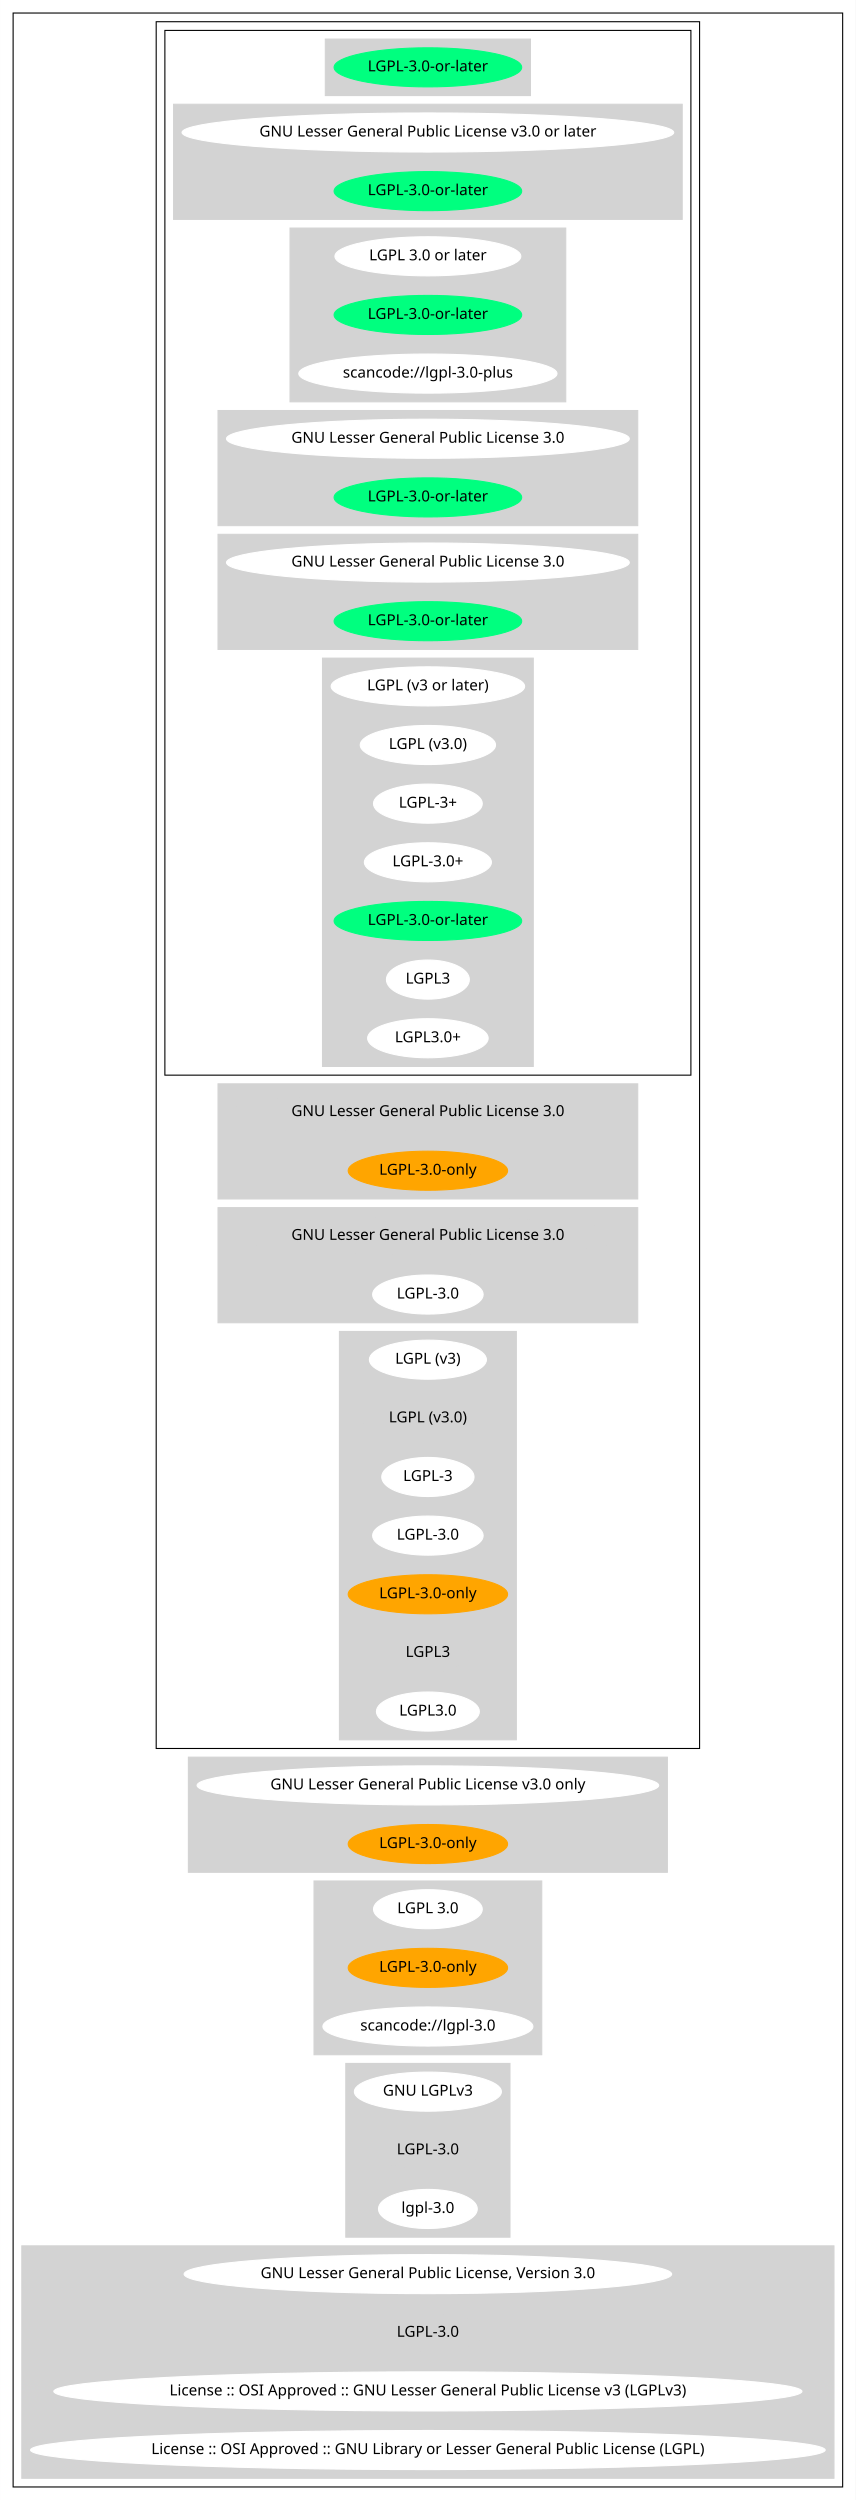
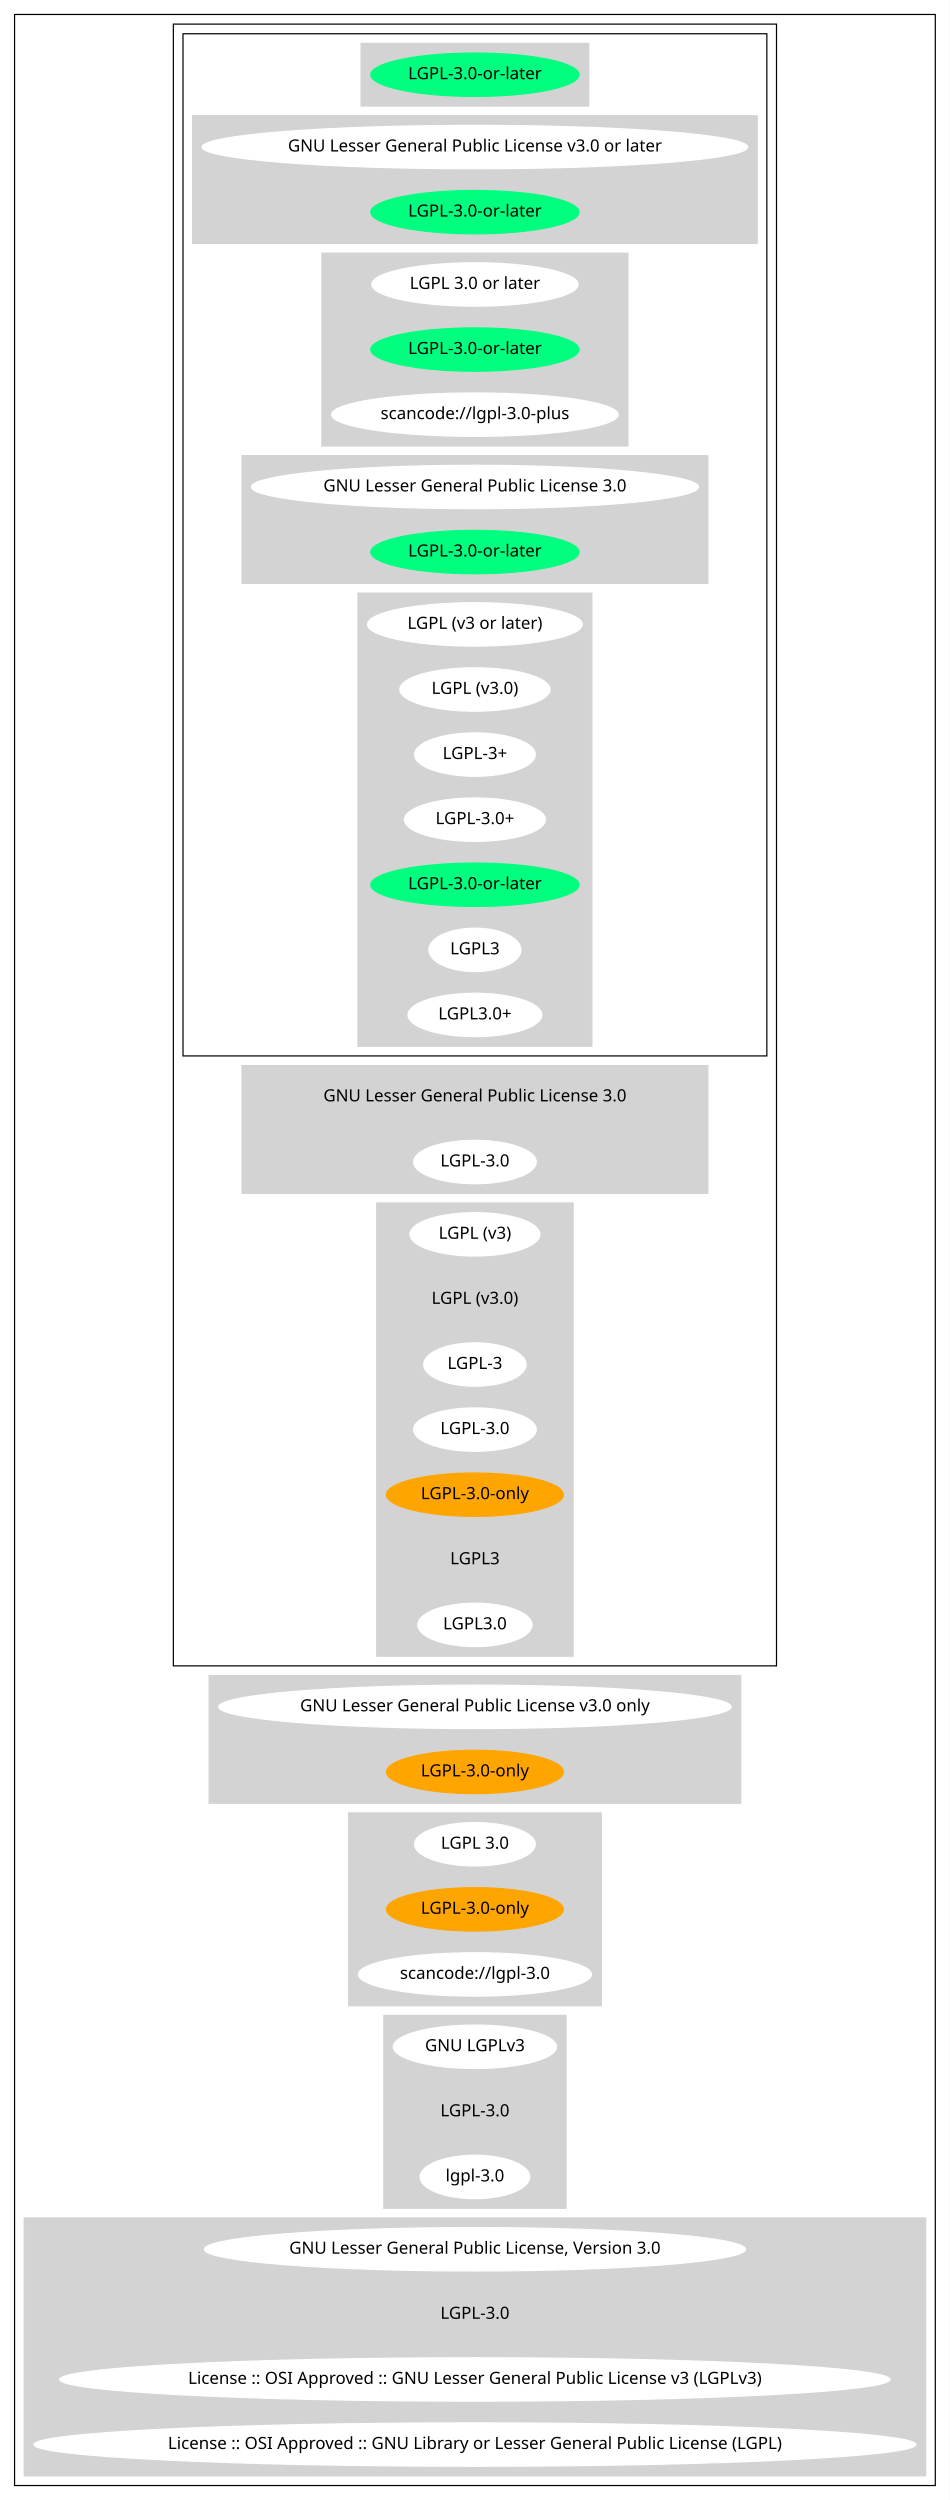
- <svg xmlns="http://www.w3.org/2000/svg" width="788pt" height="2302pt" viewBox="0.00 0.00 787.84 2302.00">
-   <g id="graph0" class="graph" transform="scale(1 1) rotate(0) translate(4 2298)">
-     <polygon fill="white" stroke="transparent" points="-4,4 -4,-2298 783.84,-2298 783.84,4 -4,4" />
+ <svg xmlns="http://www.w3.org/2000/svg" width="788pt" height="2074pt" viewBox="0.00 0.00 787.84 2074.00">
+   <g id="graph0" class="graph" transform="scale(1 1) rotate(0) translate(4 2070)">
+     <polygon fill="white" stroke="transparent" points="-4,4 -4,-2070 783.84,-2070 783.84,4 -4,4" />
    <g id="clust1" class="cluster">
-       <polygon fill="none" stroke="black" points="8,-8 8,-2286 771.84,-2286 771.84,-8 8,-8" />
+       <polygon fill="none" stroke="black" points="8,-8 8,-2058 771.84,-2058 771.84,-8 8,-8" />
    </g>
    <g id="clust2" class="cluster">
-       <polygon fill="none" stroke="black" points="139.74,-688 139.74,-2278 640.1,-2278 640.1,-688 139.74,-688" />
+       <polygon fill="none" stroke="black" points="139.74,-688 139.74,-2050 640.1,-2050 640.1,-688 139.74,-688" />
    </g>
    <g id="clust3" class="cluster">
-       <polygon fill="none" stroke="black" points="147.74,-1308 147.74,-2270 632.1,-2270 632.1,-1308 147.74,-1308" />
+       <polygon fill="none" stroke="black" points="147.74,-1194 147.74,-2042 632.1,-2042 632.1,-1194 147.74,-1194" />
    </g>
    <g id="clust4" class="cluster">
-       <polygon fill="lightgray" stroke="lightgray" points="295.48,-2210 295.48,-2262 484.36,-2262 484.36,-2210 295.48,-2210" />
+       <polygon fill="lightgray" stroke="lightgray" points="295.48,-1982 295.48,-2034 484.36,-2034 484.36,-1982 295.48,-1982" />
    </g>
    <g id="clust5" class="cluster">
-       <polygon fill="lightgray" stroke="lightgray" points="155.74,-2096 155.74,-2202 624.1,-2202 624.1,-2096 155.74,-2096" />
+       <polygon fill="lightgray" stroke="lightgray" points="155.74,-1868 155.74,-1974 624.1,-1974 624.1,-1868 155.74,-1868" />
    </g>
    <g id="clust6" class="cluster">
-       <polygon fill="lightgray" stroke="lightgray" points="262.98,-1928 262.98,-2088 516.86,-2088 516.86,-1928 262.98,-1928" />
+       <polygon fill="lightgray" stroke="lightgray" points="262.98,-1700 262.98,-1860 516.86,-1860 516.86,-1700 262.98,-1700" />
    </g>
    <g id="clust7" class="cluster">
-       <polygon fill="lightgray" stroke="lightgray" points="196.68,-1814 196.68,-1920 583.15,-1920 583.15,-1814 196.68,-1814" />
+       <polygon fill="lightgray" stroke="lightgray" points="196.68,-1586 196.68,-1692 583.15,-1692 583.15,-1586 196.68,-1586" />
    </g>
    <g id="clust8" class="cluster">
-       <polygon fill="lightgray" stroke="lightgray" points="196.68,-1700 196.68,-1806 583.15,-1806 583.15,-1700 196.68,-1700" />
+       <polygon fill="lightgray" stroke="lightgray" points="292.88,-1202 292.88,-1578 486.96,-1578 486.96,-1202 292.88,-1202" />
    </g>
    <g id="clust9" class="cluster">
-       <polygon fill="lightgray" stroke="lightgray" points="292.88,-1316 292.88,-1692 486.96,-1692 486.96,-1316 292.88,-1316" />
+       <polygon fill="lightgray" stroke="lightgray" points="196.68,-1080 196.68,-1186 583.15,-1186 583.15,-1080 196.68,-1080" />
    </g>
    <g id="clust10" class="cluster">
-       <polygon fill="lightgray" stroke="lightgray" points="196.68,-1194 196.68,-1300 583.15,-1300 583.15,-1194 196.68,-1194" />
+       <polygon fill="lightgray" stroke="lightgray" points="308.47,-696 308.47,-1072 471.36,-1072 471.36,-696 308.47,-696" />
    </g>
    <g id="clust11" class="cluster">
-       <polygon fill="lightgray" stroke="lightgray" points="196.68,-1080 196.68,-1186 583.15,-1186 583.15,-1080 196.68,-1080" />
+       <polygon fill="lightgray" stroke="lightgray" points="169.39,-574 169.39,-680 610.45,-680 610.45,-574 169.39,-574" />
    </g>
    <g id="clust12" class="cluster">
-       <polygon fill="lightgray" stroke="lightgray" points="308.47,-696 308.47,-1072 471.36,-1072 471.36,-696 308.47,-696" />
+       <polygon fill="lightgray" stroke="lightgray" points="285.08,-406 285.08,-566 494.76,-566 494.76,-406 285.08,-406" />
    </g>
    <g id="clust13" class="cluster">
-       <polygon fill="lightgray" stroke="lightgray" points="169.39,-574 169.39,-680 610.45,-680 610.45,-574 169.39,-574" />
+       <polygon fill="lightgray" stroke="lightgray" points="314.32,-238 314.32,-398 465.51,-398 465.51,-238 314.32,-238" />
    </g>
    <g id="clust14" class="cluster">
-       <polygon fill="lightgray" stroke="lightgray" points="285.08,-406 285.08,-566 494.76,-566 494.76,-406 285.08,-406" />
-     </g>
-     <g id="clust15" class="cluster">
-       <polygon fill="lightgray" stroke="lightgray" points="314.32,-238 314.32,-398 465.51,-398 465.51,-238 314.32,-238" />
-     </g>
-     <g id="clust16" class="cluster">
      <polygon fill="lightgray" stroke="lightgray" points="16,-16 16,-230 763.84,-230 763.84,-16 16,-16" />
    </g>
    <g id="node1" class="node">
-       <ellipse fill="springgreen" stroke="springgreen" cx="389.92" cy="-2236" rx="86.38" ry="18" />
-       <text text-anchor="middle" x="389.92" y="-2232.3" font-family="Times-Roman" font-size="14.00">LGPL-3.0-or-later</text>
-     </g>
-     <g id="node2" class="node">
-       <ellipse fill="white" stroke="white" cx="389.92" cy="-2176" rx="226.36" ry="18" />
-       <text text-anchor="middle" x="389.92" y="-2172.3" font-family="Times-Roman" font-size="14.00">GNU Lesser General Public License v3.0 or later</text>
-     </g>
-     <g id="node3" class="node">
-       <ellipse fill="springgreen" stroke="springgreen" cx="389.92" cy="-2122" rx="86.38" ry="18" />
-       <text text-anchor="middle" x="389.92" y="-2118.3" font-family="Times-Roman" font-size="14.00">LGPL-3.0-or-later</text>
-     </g>
-     <g id="node4" class="node">
-       <ellipse fill="white" stroke="white" cx="389.92" cy="-2062" rx="85.59" ry="18" />
-       <text text-anchor="middle" x="389.92" y="-2058.3" font-family="Times-Roman" font-size="14.00">LGPL 3.0 or later</text>
-     </g>
-     <g id="node5" class="node">
      <ellipse fill="springgreen" stroke="springgreen" cx="389.92" cy="-2008" rx="86.38" ry="18" />
      <text text-anchor="middle" x="389.92" y="-2004.3" font-family="Times-Roman" font-size="14.00">LGPL-3.0-or-later</text>
    </g>
+     <g id="node2" class="node">
+       <ellipse fill="white" stroke="white" cx="389.92" cy="-1948" rx="226.36" ry="18" />
+       <text text-anchor="middle" x="389.92" y="-1944.3" font-family="Times-Roman" font-size="14.00">GNU Lesser General Public License v3.0 or later</text>
+     </g>
+     <g id="node3" class="node">
+       <ellipse fill="springgreen" stroke="springgreen" cx="389.92" cy="-1894" rx="86.38" ry="18" />
+       <text text-anchor="middle" x="389.92" y="-1890.3" font-family="Times-Roman" font-size="14.00">LGPL-3.0-or-later</text>
+     </g>
+     <g id="node4" class="node">
+       <ellipse fill="white" stroke="white" cx="389.92" cy="-1834" rx="85.59" ry="18" />
+       <text text-anchor="middle" x="389.92" y="-1830.3" font-family="Times-Roman" font-size="14.00">LGPL 3.0 or later</text>
+     </g>
+     <g id="node5" class="node">
+       <ellipse fill="springgreen" stroke="springgreen" cx="389.92" cy="-1780" rx="86.38" ry="18" />
+       <text text-anchor="middle" x="389.92" y="-1776.3" font-family="Times-Roman" font-size="14.00">LGPL-3.0-or-later</text>
+     </g>
    <g id="node6" class="node">
-       <ellipse fill="white" stroke="white" cx="389.92" cy="-1954" rx="118.88" ry="18" />
-       <text text-anchor="middle" x="389.92" y="-1950.3" font-family="Times-Roman" font-size="14.00">scancode://lgpl-3.0-plus</text>
+       <ellipse fill="white" stroke="white" cx="389.92" cy="-1726" rx="118.88" ry="18" />
+       <text text-anchor="middle" x="389.92" y="-1722.3" font-family="Times-Roman" font-size="14.00">scancode://lgpl-3.0-plus</text>
    </g>
    <g id="node7" class="node">
-       <ellipse fill="white" stroke="white" cx="389.92" cy="-1894" rx="185.47" ry="18" />
-       <text text-anchor="middle" x="389.92" y="-1890.3" font-family="Times-Roman" font-size="14.00">GNU Lesser General Public License 3.0</text>
+       <ellipse fill="white" stroke="white" cx="389.92" cy="-1666" rx="185.47" ry="18" />
+       <text text-anchor="middle" x="389.92" y="-1662.3" font-family="Times-Roman" font-size="14.00">GNU Lesser General Public License 3.0</text>
    </g>
    <g id="node8" class="node">
-       <ellipse fill="springgreen" stroke="springgreen" cx="389.92" cy="-1840" rx="86.38" ry="18" />
-       <text text-anchor="middle" x="389.92" y="-1836.3" font-family="Times-Roman" font-size="14.00">LGPL-3.0-or-later</text>
+       <ellipse fill="springgreen" stroke="springgreen" cx="389.92" cy="-1612" rx="86.38" ry="18" />
+       <text text-anchor="middle" x="389.92" y="-1608.3" font-family="Times-Roman" font-size="14.00">LGPL-3.0-or-later</text>
    </g>
    <g id="node9" class="node">
-       <ellipse fill="white" stroke="white" cx="389.92" cy="-1780" rx="185.47" ry="18" />
-       <text text-anchor="middle" x="389.92" y="-1776.3" font-family="Times-Roman" font-size="14.00">GNU Lesser General Public License 3.0</text>
+       <ellipse fill="white" stroke="white" cx="389.92" cy="-1552" rx="89.08" ry="18" />
+       <text text-anchor="middle" x="389.92" y="-1548.3" font-family="Times-Roman" font-size="14.00">LGPL (v3 or later)</text>
    </g>
    <g id="node10" class="node">
-       <ellipse fill="springgreen" stroke="springgreen" cx="389.92" cy="-1726" rx="86.38" ry="18" />
-       <text text-anchor="middle" x="389.92" y="-1722.3" font-family="Times-Roman" font-size="14.00">LGPL-3.0-or-later</text>
+       <ellipse fill="white" stroke="white" cx="389.92" cy="-1498" rx="62.29" ry="18" />
+       <text text-anchor="middle" x="389.92" y="-1494.3" font-family="Times-Roman" font-size="14.00">LGPL (v3.0)</text>
    </g>
    <g id="node11" class="node">
-       <ellipse fill="white" stroke="white" cx="389.92" cy="-1666" rx="89.08" ry="18" />
-       <text text-anchor="middle" x="389.92" y="-1662.3" font-family="Times-Roman" font-size="14.00">LGPL (v3 or later)</text>
+       <ellipse fill="white" stroke="white" cx="389.92" cy="-1444" rx="50.09" ry="18" />
+       <text text-anchor="middle" x="389.92" y="-1440.3" font-family="Times-Roman" font-size="14.00">LGPL-3+</text>
    </g>
    <g id="node12" class="node">
-       <ellipse fill="white" stroke="white" cx="389.92" cy="-1612" rx="62.29" ry="18" />
-       <text text-anchor="middle" x="389.92" y="-1608.3" font-family="Times-Roman" font-size="14.00">LGPL (v3.0)</text>
+       <ellipse fill="white" stroke="white" cx="389.92" cy="-1390" rx="58.49" ry="18" />
+       <text text-anchor="middle" x="389.92" y="-1386.3" font-family="Times-Roman" font-size="14.00">LGPL-3.0+</text>
    </g>
    <g id="node13" class="node">
-       <ellipse fill="white" stroke="white" cx="389.92" cy="-1558" rx="50.09" ry="18" />
-       <text text-anchor="middle" x="389.92" y="-1554.3" font-family="Times-Roman" font-size="14.00">LGPL-3+</text>
+       <ellipse fill="springgreen" stroke="springgreen" cx="389.92" cy="-1336" rx="86.38" ry="18" />
+       <text text-anchor="middle" x="389.92" y="-1332.3" font-family="Times-Roman" font-size="14.00">LGPL-3.0-or-later</text>
    </g>
    <g id="node14" class="node">
-       <ellipse fill="white" stroke="white" cx="389.92" cy="-1504" rx="58.49" ry="18" />
-       <text text-anchor="middle" x="389.92" y="-1500.3" font-family="Times-Roman" font-size="14.00">LGPL-3.0+</text>
+       <ellipse fill="white" stroke="white" cx="389.92" cy="-1282" rx="38.19" ry="18" />
+       <text text-anchor="middle" x="389.92" y="-1278.3" font-family="Times-Roman" font-size="14.00">LGPL3</text>
    </g>
    <g id="node15" class="node">
-       <ellipse fill="springgreen" stroke="springgreen" cx="389.92" cy="-1450" rx="86.38" ry="18" />
-       <text text-anchor="middle" x="389.92" y="-1446.3" font-family="Times-Roman" font-size="14.00">LGPL-3.0-or-later</text>
+       <ellipse fill="white" stroke="white" cx="389.92" cy="-1228" rx="55.49" ry="18" />
+       <text text-anchor="middle" x="389.92" y="-1224.3" font-family="Times-Roman" font-size="14.00">LGPL3.0+</text>
    </g>
    <g id="node16" class="node">
-       <ellipse fill="white" stroke="white" cx="389.92" cy="-1396" rx="38.19" ry="18" />
-       <text text-anchor="middle" x="389.92" y="-1392.3" font-family="Times-Roman" font-size="14.00">LGPL3</text>
-     </g>
-     <g id="node17" class="node">
-       <ellipse fill="white" stroke="white" cx="389.92" cy="-1342" rx="55.49" ry="18" />
-       <text text-anchor="middle" x="389.92" y="-1338.3" font-family="Times-Roman" font-size="14.00">LGPL3.0+</text>
-     </g>
-     <g id="node18" class="node">
-       <ellipse fill="lightgray" stroke="lightgray" cx="389.92" cy="-1274" rx="185.47" ry="18" />
-       <text text-anchor="middle" x="389.92" y="-1270.3" font-family="Times-Roman" font-size="14.00">GNU Lesser General Public License 3.0</text>
-     </g>
-     <g id="node19" class="node">
-       <ellipse fill="orange" stroke="orange" cx="389.92" cy="-1220" rx="73.39" ry="18" />
-       <text text-anchor="middle" x="389.92" y="-1216.3" font-family="Times-Roman" font-size="14.00">LGPL-3.0-only</text>
-     </g>
-     <g id="node20" class="node">
      <ellipse fill="lightgray" stroke="lightgray" cx="389.92" cy="-1160" rx="185.47" ry="18" />
      <text text-anchor="middle" x="389.92" y="-1156.3" font-family="Times-Roman" font-size="14.00">GNU Lesser General Public License 3.0</text>
    </g>
-     <g id="node21" class="node">
+     <g id="node17" class="node">
      <ellipse fill="white" stroke="white" cx="389.92" cy="-1106" rx="50.89" ry="18" />
      <text text-anchor="middle" x="389.92" y="-1102.3" font-family="Times-Roman" font-size="14.00">LGPL-3.0</text>
    </g>
-     <g id="node22" class="node">
+     <g id="node18" class="node">
      <ellipse fill="white" stroke="white" cx="389.92" cy="-1046" rx="53.89" ry="18" />
      <text text-anchor="middle" x="389.92" y="-1042.3" font-family="Times-Roman" font-size="14.00">LGPL (v3)</text>
    </g>
-     <g id="node23" class="node">
+     <g id="node19" class="node">
      <ellipse fill="lightgray" stroke="lightgray" cx="389.92" cy="-992" rx="62.29" ry="18" />
      <text text-anchor="middle" x="389.92" y="-988.3" font-family="Times-Roman" font-size="14.00">LGPL (v3.0)</text>
    </g>
-     <g id="node24" class="node">
+     <g id="node20" class="node">
      <ellipse fill="white" stroke="white" cx="389.92" cy="-938" rx="42.49" ry="18" />
      <text text-anchor="middle" x="389.92" y="-934.3" font-family="Times-Roman" font-size="14.00">LGPL-3</text>
    </g>
-     <g id="node25" class="node">
+     <g id="node21" class="node">
      <ellipse fill="white" stroke="white" cx="389.92" cy="-884" rx="50.89" ry="18" />
      <text text-anchor="middle" x="389.92" y="-880.3" font-family="Times-Roman" font-size="14.00">LGPL-3.0</text>
    </g>
-     <g id="node26" class="node">
+     <g id="node22" class="node">
      <ellipse fill="orange" stroke="orange" cx="389.92" cy="-830" rx="73.39" ry="18" />
      <text text-anchor="middle" x="389.92" y="-826.3" font-family="Times-Roman" font-size="14.00">LGPL-3.0-only</text>
    </g>
-     <g id="node27" class="node">
+     <g id="node23" class="node">
      <ellipse fill="lightgray" stroke="lightgray" cx="389.92" cy="-776" rx="38.19" ry="18" />
      <text text-anchor="middle" x="389.92" y="-772.3" font-family="Times-Roman" font-size="14.00">LGPL3</text>
    </g>
-     <g id="node28" class="node">
+     <g id="node24" class="node">
      <ellipse fill="white" stroke="white" cx="389.92" cy="-722" rx="47.39" ry="18" />
      <text text-anchor="middle" x="389.92" y="-718.3" font-family="Times-Roman" font-size="14.00">LGPL3.0</text>
    </g>
-     <g id="node29" class="node">
+     <g id="node25" class="node">
      <ellipse fill="white" stroke="white" cx="389.92" cy="-654" rx="212.56" ry="18" />
      <text text-anchor="middle" x="389.92" y="-650.3" font-family="Times-Roman" font-size="14.00">GNU Lesser General Public License v3.0 only</text>
    </g>
-     <g id="node30" class="node">
+     <g id="node26" class="node">
      <ellipse fill="orange" stroke="orange" cx="389.92" cy="-600" rx="73.39" ry="18" />
      <text text-anchor="middle" x="389.92" y="-596.3" font-family="Times-Roman" font-size="14.00">LGPL-3.0-only</text>
    </g>
-     <g id="node31" class="node">
+     <g id="node27" class="node">
      <ellipse fill="white" stroke="white" cx="389.92" cy="-540" rx="50.09" ry="18" />
      <text text-anchor="middle" x="389.92" y="-536.3" font-family="Times-Roman" font-size="14.00">LGPL 3.0</text>
    </g>
-     <g id="node32" class="node">
+     <g id="node28" class="node">
      <ellipse fill="orange" stroke="orange" cx="389.92" cy="-486" rx="73.39" ry="18" />
      <text text-anchor="middle" x="389.92" y="-482.3" font-family="Times-Roman" font-size="14.00">LGPL-3.0-only</text>
    </g>
-     <g id="node33" class="node">
+     <g id="node29" class="node">
      <ellipse fill="white" stroke="white" cx="389.92" cy="-432" rx="96.68" ry="18" />
      <text text-anchor="middle" x="389.92" y="-428.3" font-family="Times-Roman" font-size="14.00">scancode://lgpl-3.0</text>
    </g>
-     <g id="node34" class="node">
+     <g id="node30" class="node">
      <ellipse fill="white" stroke="white" cx="389.92" cy="-372" rx="67.69" ry="18" />
      <text text-anchor="middle" x="389.92" y="-368.3" font-family="Times-Roman" font-size="14.00">GNU LGPLv3</text>
    </g>
-     <g id="node35" class="node">
+     <g id="node31" class="node">
      <ellipse fill="lightgray" stroke="lightgray" cx="389.92" cy="-318" rx="50.89" ry="18" />
      <text text-anchor="middle" x="389.92" y="-314.3" font-family="Times-Roman" font-size="14.00">LGPL-3.0</text>
    </g>
-     <g id="node36" class="node">
+     <g id="node32" class="node">
      <ellipse fill="white" stroke="white" cx="389.92" cy="-264" rx="45.49" ry="18" />
      <text text-anchor="middle" x="389.92" y="-260.3" font-family="Times-Roman" font-size="14.00">lgpl-3.0</text>
    </g>
-     <g id="node37" class="node">
+     <g id="node33" class="node">
      <ellipse fill="white" stroke="white" cx="389.92" cy="-204" rx="224.46" ry="18" />
      <text text-anchor="middle" x="389.92" y="-200.3" font-family="Times-Roman" font-size="14.00">GNU Lesser General Public License, Version 3.0</text>
    </g>
-     <g id="node38" class="node">
+     <g id="node34" class="node">
      <ellipse fill="lightgray" stroke="lightgray" cx="389.92" cy="-150" rx="50.89" ry="18" />
      <text text-anchor="middle" x="389.92" y="-146.3" font-family="Times-Roman" font-size="14.00">LGPL-3.0</text>
    </g>
-     <g id="node39" class="node">
+     <g id="node35" class="node">
      <ellipse fill="white" stroke="white" cx="389.92" cy="-96" rx="344.44" ry="18" />
      <text text-anchor="middle" x="389.92" y="-92.3" font-family="Times-Roman" font-size="14.00">License :: OSI Approved :: GNU Lesser General Public License v3 (LGPLv3)</text>
    </g>
-     <g id="node40" class="node">
+     <g id="node36" class="node">
      <ellipse fill="white" stroke="white" cx="389.92" cy="-42" rx="365.84" ry="18" />
      <text text-anchor="middle" x="389.92" y="-38.3" font-family="Times-Roman" font-size="14.00">License :: OSI Approved :: GNU Library or Lesser General Public License (LGPL)</text>
    </g>
  </g>
</svg>
